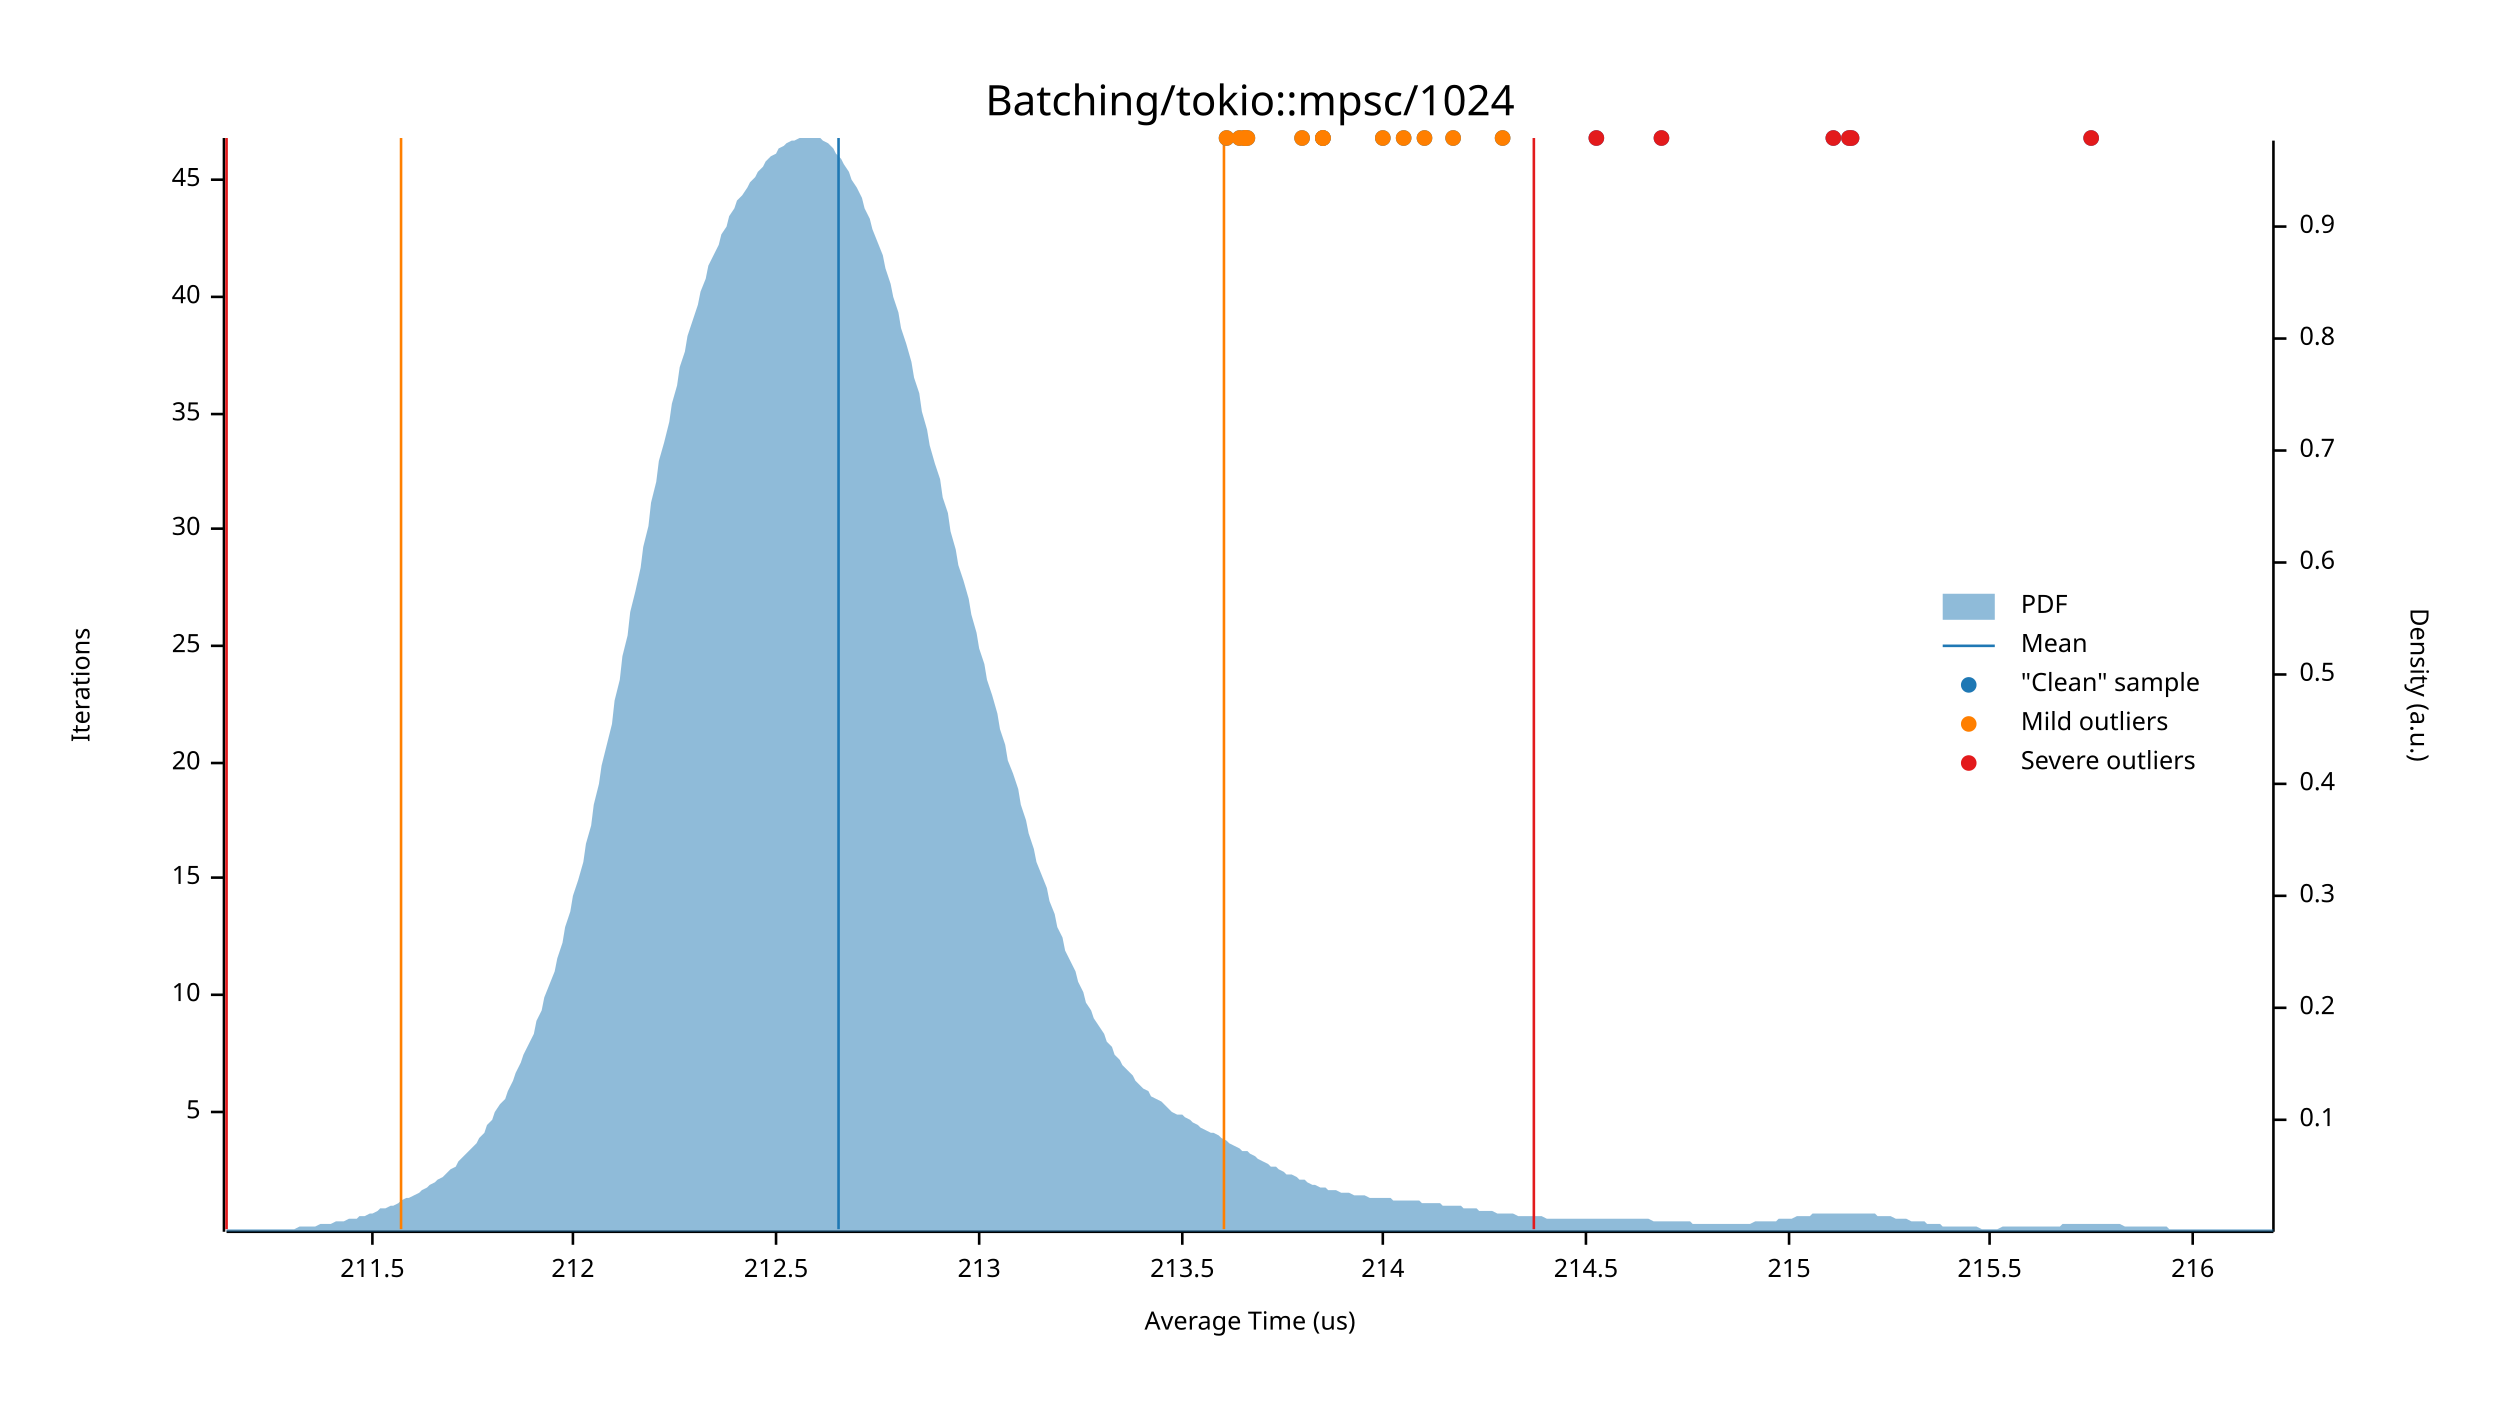
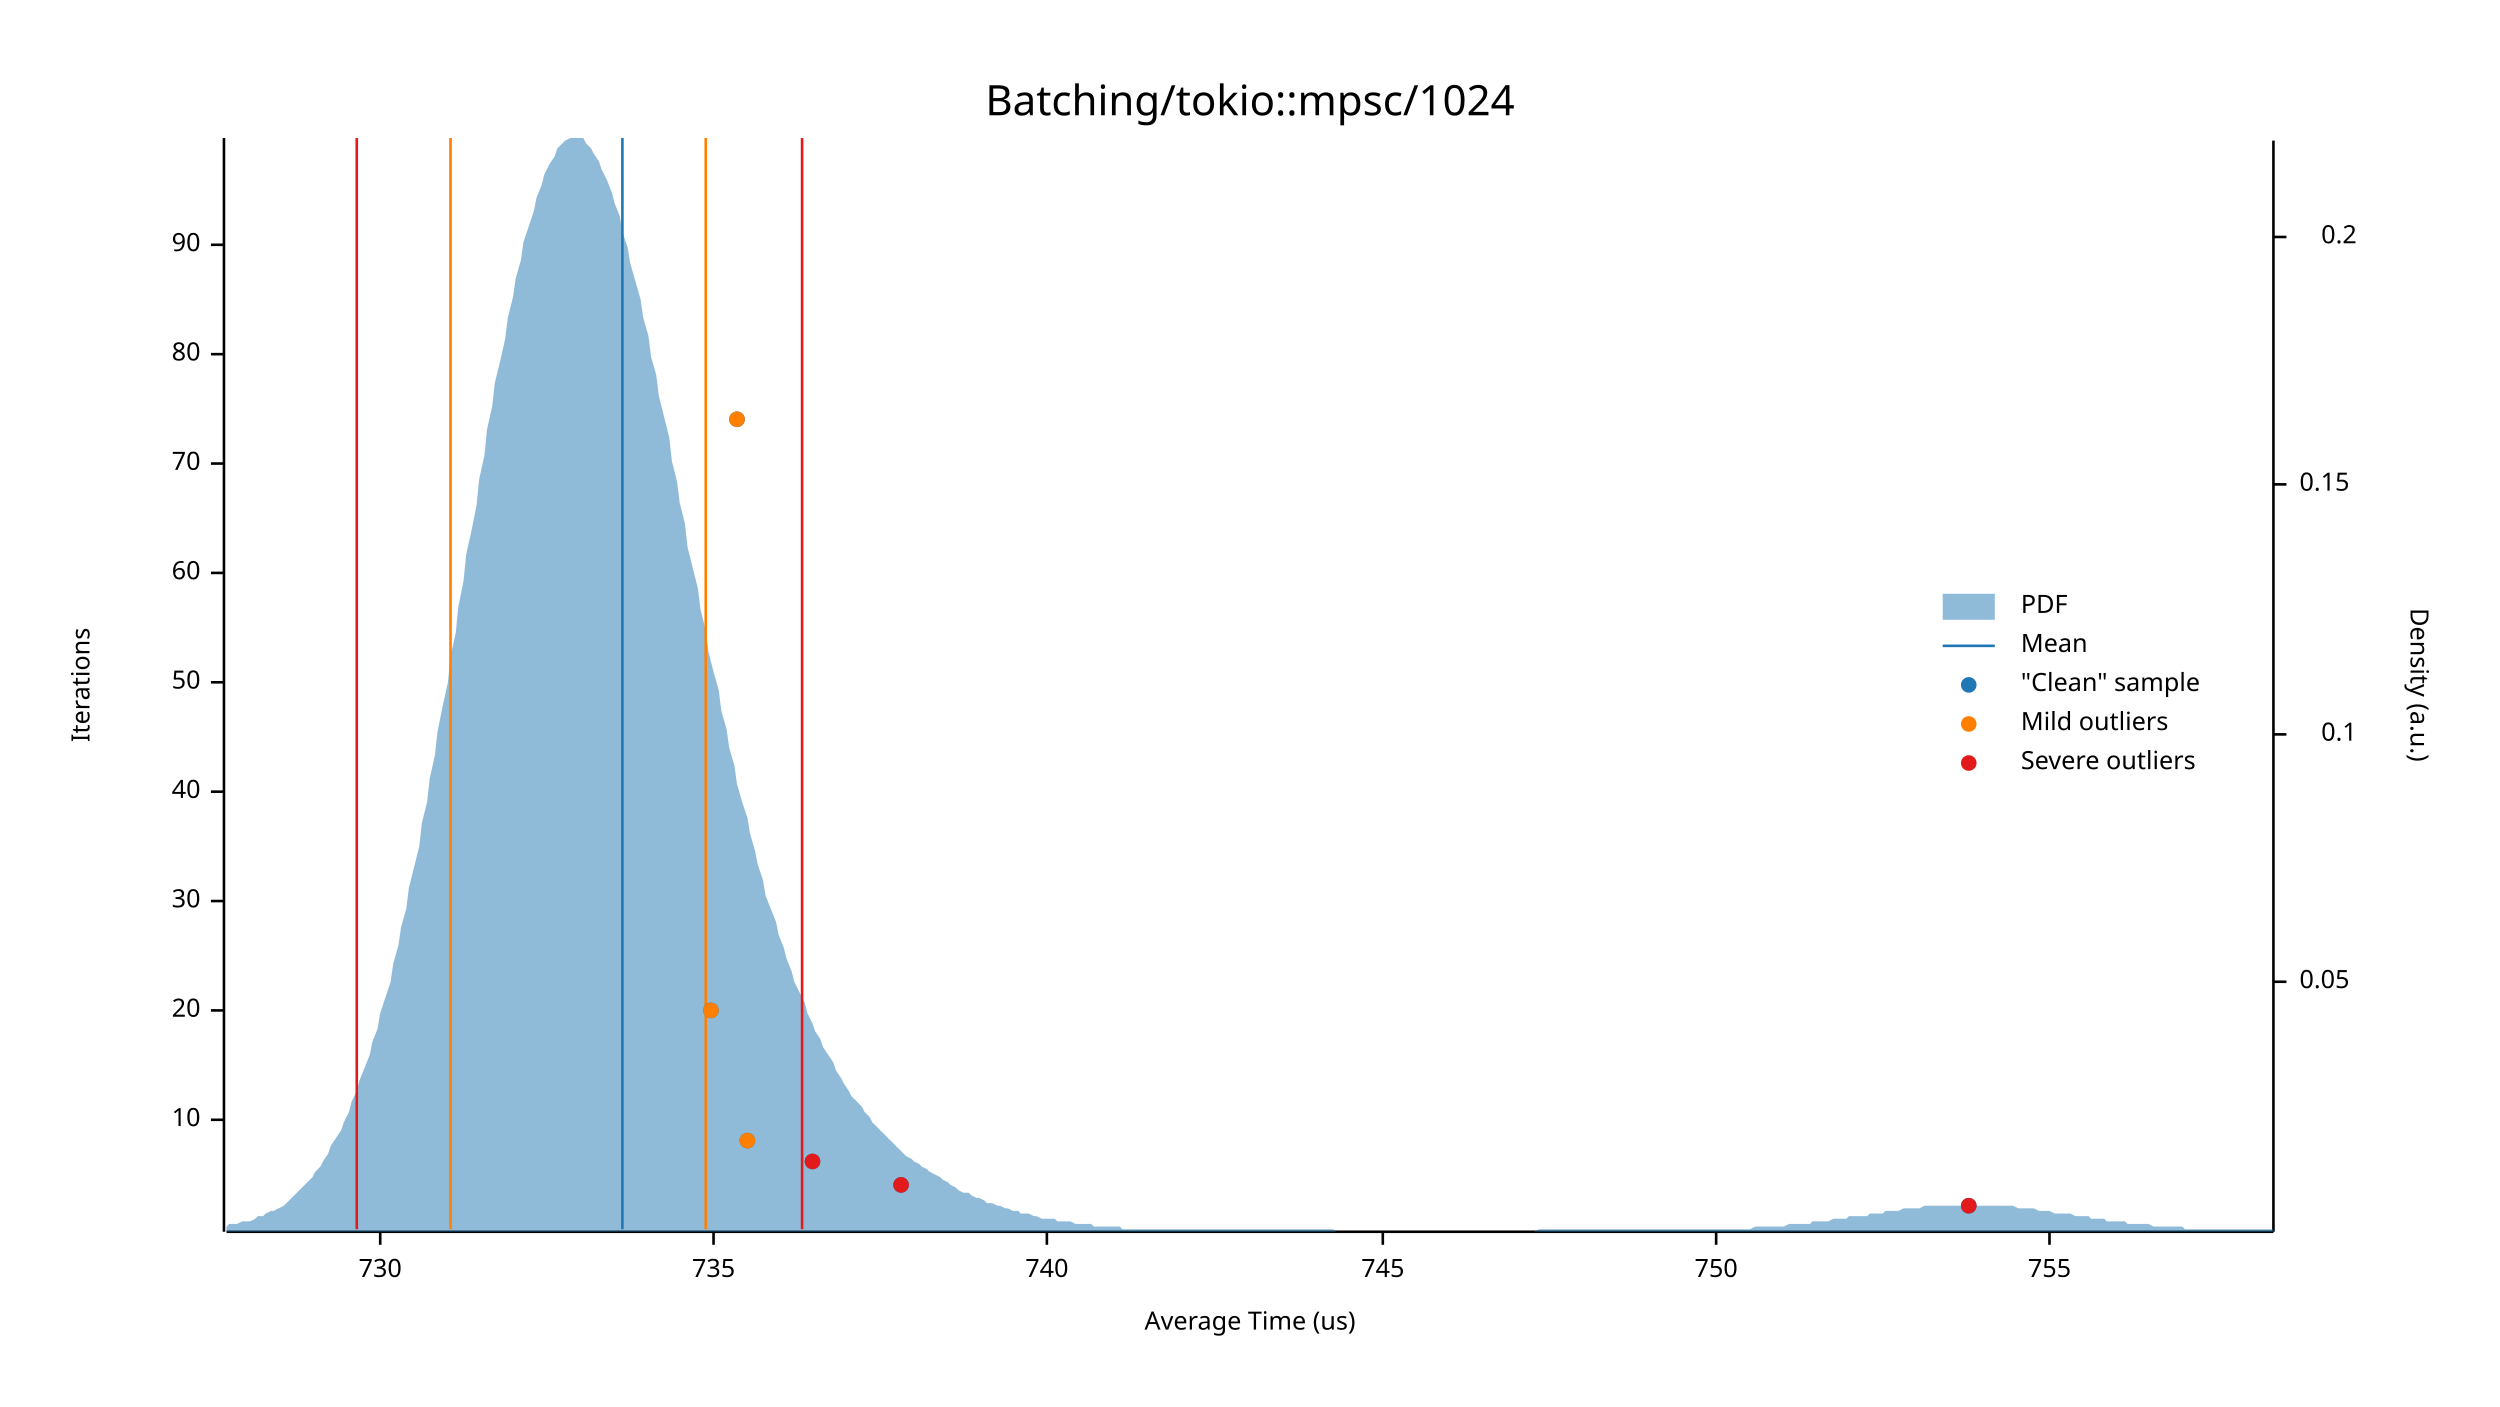
<svg xmlns="http://www.w3.org/2000/svg" width="960" height="540" viewBox="0 0 960 540">
  <text x="480" y="32" dy="0.76em" text-anchor="middle" font-family="sans-serif" font-size="16.129" opacity="1" fill="#000000">
Batching/tokio::mpsc/1024
</text>
  <text x="27" y="263" dy="0.76em" text-anchor="middle" font-family="sans-serif" font-size="9.677" opacity="1" fill="#000000" transform="rotate(270, 27, 263)">
Iterations
</text>
  <text x="480" y="513" dy="-0.5ex" text-anchor="middle" font-family="sans-serif" font-size="9.677" opacity="1" fill="#000000">
Average Time (us)
</text>
  <polyline fill="none" opacity="1" stroke="#000000" stroke-width="1" points="86,53 86,473 " />
-   <text x="77" y="427" dy="0.5ex" text-anchor="end" font-family="sans-serif" font-size="9.677" opacity="1" fill="#000000">
- 5
- </text>
-   <polyline fill="none" opacity="1" stroke="#000000" stroke-width="1" points="81,427 86,427 " />
-   <text x="77" y="382" dy="0.5ex" text-anchor="end" font-family="sans-serif" font-size="9.677" opacity="1" fill="#000000">
+   <text x="77" y="430" dy="0.5ex" text-anchor="end" font-family="sans-serif" font-size="9.677" opacity="1" fill="#000000">
10
</text>
-   <polyline fill="none" opacity="1" stroke="#000000" stroke-width="1" points="81,382 86,382 " />
-   <text x="77" y="337" dy="0.5ex" text-anchor="end" font-family="sans-serif" font-size="9.677" opacity="1" fill="#000000">
- 15
- </text>
-   <polyline fill="none" opacity="1" stroke="#000000" stroke-width="1" points="81,337 86,337 " />
-   <text x="77" y="293" dy="0.5ex" text-anchor="end" font-family="sans-serif" font-size="9.677" opacity="1" fill="#000000">
+   <polyline fill="none" opacity="1" stroke="#000000" stroke-width="1" points="81,430 86,430 " />
+   <text x="77" y="388" dy="0.5ex" text-anchor="end" font-family="sans-serif" font-size="9.677" opacity="1" fill="#000000">
20
</text>
-   <polyline fill="none" opacity="1" stroke="#000000" stroke-width="1" points="81,293 86,293 " />
-   <text x="77" y="248" dy="0.5ex" text-anchor="end" font-family="sans-serif" font-size="9.677" opacity="1" fill="#000000">
- 25
- </text>
-   <polyline fill="none" opacity="1" stroke="#000000" stroke-width="1" points="81,248 86,248 " />
-   <text x="77" y="203" dy="0.5ex" text-anchor="end" font-family="sans-serif" font-size="9.677" opacity="1" fill="#000000">
+   <polyline fill="none" opacity="1" stroke="#000000" stroke-width="1" points="81,388 86,388 " />
+   <text x="77" y="346" dy="0.5ex" text-anchor="end" font-family="sans-serif" font-size="9.677" opacity="1" fill="#000000">
30
</text>
-   <polyline fill="none" opacity="1" stroke="#000000" stroke-width="1" points="81,203 86,203 " />
-   <text x="77" y="159" dy="0.5ex" text-anchor="end" font-family="sans-serif" font-size="9.677" opacity="1" fill="#000000">
- 35
- </text>
-   <polyline fill="none" opacity="1" stroke="#000000" stroke-width="1" points="81,159 86,159 " />
-   <text x="77" y="114" dy="0.5ex" text-anchor="end" font-family="sans-serif" font-size="9.677" opacity="1" fill="#000000">
+   <polyline fill="none" opacity="1" stroke="#000000" stroke-width="1" points="81,346 86,346 " />
+   <text x="77" y="304" dy="0.5ex" text-anchor="end" font-family="sans-serif" font-size="9.677" opacity="1" fill="#000000">
40
</text>
-   <polyline fill="none" opacity="1" stroke="#000000" stroke-width="1" points="81,114 86,114 " />
-   <text x="77" y="69" dy="0.5ex" text-anchor="end" font-family="sans-serif" font-size="9.677" opacity="1" fill="#000000">
- 45
+   <polyline fill="none" opacity="1" stroke="#000000" stroke-width="1" points="81,304 86,304 " />
+   <text x="77" y="262" dy="0.5ex" text-anchor="end" font-family="sans-serif" font-size="9.677" opacity="1" fill="#000000">
+ 50
</text>
-   <polyline fill="none" opacity="1" stroke="#000000" stroke-width="1" points="81,69 86,69 " />
+   <polyline fill="none" opacity="1" stroke="#000000" stroke-width="1" points="81,262 86,262 " />
+   <text x="77" y="220" dy="0.5ex" text-anchor="end" font-family="sans-serif" font-size="9.677" opacity="1" fill="#000000">
+ 60
+ </text>
+   <polyline fill="none" opacity="1" stroke="#000000" stroke-width="1" points="81,220 86,220 " />
+   <text x="77" y="178" dy="0.5ex" text-anchor="end" font-family="sans-serif" font-size="9.677" opacity="1" fill="#000000">
+ 70
+ </text>
+   <polyline fill="none" opacity="1" stroke="#000000" stroke-width="1" points="81,178 86,178 " />
+   <text x="77" y="136" dy="0.5ex" text-anchor="end" font-family="sans-serif" font-size="9.677" opacity="1" fill="#000000">
+ 80
+ </text>
+   <polyline fill="none" opacity="1" stroke="#000000" stroke-width="1" points="81,136 86,136 " />
+   <text x="77" y="94" dy="0.5ex" text-anchor="end" font-family="sans-serif" font-size="9.677" opacity="1" fill="#000000">
+ 90
+ </text>
+   <polyline fill="none" opacity="1" stroke="#000000" stroke-width="1" points="81,94 86,94 " />
  <polyline fill="none" opacity="1" stroke="#000000" stroke-width="1" points="87,473 873,473 " />
-   <text x="143" y="483" dy="0.76em" text-anchor="middle" font-family="sans-serif" font-size="9.677" opacity="1" fill="#000000">
- 211.5
+   <text x="146" y="483" dy="0.76em" text-anchor="middle" font-family="sans-serif" font-size="9.677" opacity="1" fill="#000000">
+ 730
</text>
-   <polyline fill="none" opacity="1" stroke="#000000" stroke-width="1" points="143,473 143,478 " />
-   <text x="220" y="483" dy="0.76em" text-anchor="middle" font-family="sans-serif" font-size="9.677" opacity="1" fill="#000000">
- 212
+   <polyline fill="none" opacity="1" stroke="#000000" stroke-width="1" points="146,473 146,478 " />
+   <text x="274" y="483" dy="0.76em" text-anchor="middle" font-family="sans-serif" font-size="9.677" opacity="1" fill="#000000">
+ 735
</text>
-   <polyline fill="none" opacity="1" stroke="#000000" stroke-width="1" points="220,473 220,478 " />
-   <text x="298" y="483" dy="0.76em" text-anchor="middle" font-family="sans-serif" font-size="9.677" opacity="1" fill="#000000">
- 212.5
+   <polyline fill="none" opacity="1" stroke="#000000" stroke-width="1" points="274,473 274,478 " />
+   <text x="402" y="483" dy="0.76em" text-anchor="middle" font-family="sans-serif" font-size="9.677" opacity="1" fill="#000000">
+ 740
</text>
-   <polyline fill="none" opacity="1" stroke="#000000" stroke-width="1" points="298,473 298,478 " />
-   <text x="376" y="483" dy="0.76em" text-anchor="middle" font-family="sans-serif" font-size="9.677" opacity="1" fill="#000000">
- 213
- </text>
-   <polyline fill="none" opacity="1" stroke="#000000" stroke-width="1" points="376,473 376,478 " />
-   <text x="454" y="483" dy="0.76em" text-anchor="middle" font-family="sans-serif" font-size="9.677" opacity="1" fill="#000000">
- 213.5
- </text>
-   <polyline fill="none" opacity="1" stroke="#000000" stroke-width="1" points="454,473 454,478 " />
+   <polyline fill="none" opacity="1" stroke="#000000" stroke-width="1" points="402,473 402,478 " />
  <text x="531" y="483" dy="0.76em" text-anchor="middle" font-family="sans-serif" font-size="9.677" opacity="1" fill="#000000">
- 214
+ 745
</text>
  <polyline fill="none" opacity="1" stroke="#000000" stroke-width="1" points="531,473 531,478 " />
-   <text x="609" y="483" dy="0.76em" text-anchor="middle" font-family="sans-serif" font-size="9.677" opacity="1" fill="#000000">
- 214.5
+   <text x="659" y="483" dy="0.76em" text-anchor="middle" font-family="sans-serif" font-size="9.677" opacity="1" fill="#000000">
+ 750
</text>
-   <polyline fill="none" opacity="1" stroke="#000000" stroke-width="1" points="609,473 609,478 " />
-   <text x="687" y="483" dy="0.76em" text-anchor="middle" font-family="sans-serif" font-size="9.677" opacity="1" fill="#000000">
- 215
+   <polyline fill="none" opacity="1" stroke="#000000" stroke-width="1" points="659,473 659,478 " />
+   <text x="787" y="483" dy="0.76em" text-anchor="middle" font-family="sans-serif" font-size="9.677" opacity="1" fill="#000000">
+ 755
</text>
-   <polyline fill="none" opacity="1" stroke="#000000" stroke-width="1" points="687,473 687,478 " />
-   <text x="764" y="483" dy="0.76em" text-anchor="middle" font-family="sans-serif" font-size="9.677" opacity="1" fill="#000000">
- 215.5
- </text>
-   <polyline fill="none" opacity="1" stroke="#000000" stroke-width="1" points="764,473 764,478 " />
-   <text x="842" y="483" dy="0.76em" text-anchor="middle" font-family="sans-serif" font-size="9.677" opacity="1" fill="#000000">
- 216
- </text>
-   <polyline fill="none" opacity="1" stroke="#000000" stroke-width="1" points="842,473 842,478 " />
+   <polyline fill="none" opacity="1" stroke="#000000" stroke-width="1" points="787,473 787,478 " />
  <text x="933" y="263" dy="0.76em" text-anchor="middle" font-family="sans-serif" font-size="9.677" opacity="1" fill="#000000" transform="rotate(90, 933, 263)">
Density (a.u.)
</text>
  <polyline fill="none" opacity="1" stroke="#000000" stroke-width="1" points="873,54 873,473 " />
-   <text x="883" y="430" dy="0.5ex" text-anchor="start" font-family="sans-serif" font-size="9.677" opacity="1" fill="#000000">
+   <text x="883" y="377" dy="0.5ex" text-anchor="start" font-family="sans-serif" font-size="9.677" opacity="1" fill="#000000">
+ 0.05
+ </text>
+   <polyline fill="none" opacity="1" stroke="#000000" stroke-width="1" points="873,377 878,377 " />
+   <text x="905" y="282" dy="0.5ex" text-anchor="end" font-family="sans-serif" font-size="9.677" opacity="1" fill="#000000">
0.1
</text>
-   <polyline fill="none" opacity="1" stroke="#000000" stroke-width="1" points="873,430 878,430 " />
-   <text x="883" y="387" dy="0.5ex" text-anchor="start" font-family="sans-serif" font-size="9.677" opacity="1" fill="#000000">
+   <polyline fill="none" opacity="1" stroke="#000000" stroke-width="1" points="873,282 878,282 " />
+   <text x="883" y="186" dy="0.5ex" text-anchor="start" font-family="sans-serif" font-size="9.677" opacity="1" fill="#000000">
+ 0.15
+ </text>
+   <polyline fill="none" opacity="1" stroke="#000000" stroke-width="1" points="873,186 878,186 " />
+   <text x="905" y="91" dy="0.5ex" text-anchor="end" font-family="sans-serif" font-size="9.677" opacity="1" fill="#000000">
0.2
</text>
-   <polyline fill="none" opacity="1" stroke="#000000" stroke-width="1" points="873,387 878,387 " />
-   <text x="883" y="344" dy="0.5ex" text-anchor="start" font-family="sans-serif" font-size="9.677" opacity="1" fill="#000000">
- 0.3
- </text>
-   <polyline fill="none" opacity="1" stroke="#000000" stroke-width="1" points="873,344 878,344 " />
-   <text x="883" y="301" dy="0.5ex" text-anchor="start" font-family="sans-serif" font-size="9.677" opacity="1" fill="#000000">
- 0.4
- </text>
-   <polyline fill="none" opacity="1" stroke="#000000" stroke-width="1" points="873,301 878,301 " />
-   <text x="883" y="259" dy="0.5ex" text-anchor="start" font-family="sans-serif" font-size="9.677" opacity="1" fill="#000000">
- 0.5
- </text>
-   <polyline fill="none" opacity="1" stroke="#000000" stroke-width="1" points="873,259 878,259 " />
-   <text x="883" y="216" dy="0.5ex" text-anchor="start" font-family="sans-serif" font-size="9.677" opacity="1" fill="#000000">
- 0.6
- </text>
-   <polyline fill="none" opacity="1" stroke="#000000" stroke-width="1" points="873,216 878,216 " />
-   <text x="883" y="173" dy="0.5ex" text-anchor="start" font-family="sans-serif" font-size="9.677" opacity="1" fill="#000000">
- 0.7
- </text>
-   <polyline fill="none" opacity="1" stroke="#000000" stroke-width="1" points="873,173 878,173 " />
-   <text x="883" y="130" dy="0.5ex" text-anchor="start" font-family="sans-serif" font-size="9.677" opacity="1" fill="#000000">
- 0.8
- </text>
-   <polyline fill="none" opacity="1" stroke="#000000" stroke-width="1" points="873,130 878,130 " />
-   <text x="883" y="87" dy="0.5ex" text-anchor="start" font-family="sans-serif" font-size="9.677" opacity="1" fill="#000000">
- 0.9
- </text>
-   <polyline fill="none" opacity="1" stroke="#000000" stroke-width="1" points="873,87 878,87 " />
-   <polygon opacity="0.5" fill="#1F78B4" points="87,472 88,472 90,472 91,472 93,472 94,472 96,472 98,472 99,472 101,472 102,472 104,472 105,472 107,472 109,472 110,472 112,472 113,472 115,471 116,471 118,471 120,471 121,471 123,470 124,470 126,470 127,470 129,469 131,469 132,469 134,468 135,468 137,468 138,467 140,467 142,466 143,466 145,465 146,464 148,464 150,463 151,463 153,462 154,461 156,460 157,460 159,459 161,458 162,457 164,456 165,455 167,454 168,453 170,452 172,450 173,449 175,448 176,446 178,444 179,443 181,441 183,439 184,437 186,435 187,432 189,430 190,427 192,424 194,422 195,419 197,415 198,412 200,408 201,405 203,401 205,397 206,392 208,388 209,383 211,378 213,373 214,368 216,362 217,356 219,350 220,344 222,338 224,331 225,324 227,317 228,309 230,301 231,294 233,286 235,278 236,269 238,261 239,252 241,244 242,235 244,227 246,218 247,210 249,202 250,193 252,185 253,177 255,170 257,162 258,155 260,148 261,141 263,135 264,129 266,123 268,117 269,112 271,107 272,102 274,98 276,94 277,90 279,87 280,83 282,80 283,77 285,75 287,72 288,70 290,68 291,66 293,64 294,62 296,60 298,59 299,57 301,56 302,55 304,54 305,54 307,53 309,53 310,53 312,53 313,53 315,53 316,54 318,55 320,57 321,59 323,61 324,63 326,66 327,69 329,72 331,76 332,80 334,84 335,88 337,93 339,98 340,103 342,109 343,114 345,120 346,126 348,132 350,139 351,145 353,151 354,158 356,165 357,171 359,178 361,184 362,191 364,197 365,204 367,211 368,217 370,223 372,230 373,236 375,243 376,249 378,255 379,261 381,267 383,274 384,280 386,286 387,292 389,297 391,303 392,309 394,315 395,320 397,326 398,331 400,336 402,341 403,346 405,351 406,356 408,360 409,365 411,369 413,373 414,377 416,381 417,385 419,388 420,391 422,394 424,397 425,400 427,402 428,405 430,407 431,409 433,411 435,413 436,415 438,417 439,418 441,419 442,421 444,422 446,423 447,424 449,426 450,427 452,428 454,428 455,429 457,430 458,431 460,432 461,433 463,434 465,435 466,435 468,436 469,437 471,438 472,439 474,440 476,441 477,442 479,442 480,443 482,444 483,445 485,446 487,447 488,448 490,448 491,449 493,450 494,451 496,451 498,452 499,453 501,453 502,454 504,455 505,455 507,456 509,456 510,457 512,457 513,457 515,458 517,458 518,458 520,459 521,459 523,459 524,459 526,460 528,460 529,460 531,460 532,460 534,460 535,461 537,461 539,461 540,461 542,461 543,461 545,461 546,462 548,462 550,462 551,462 553,462 554,463 556,463 557,463 559,463 561,463 562,464 564,464 565,464 567,464 568,465 570,465 572,465 573,465 575,466 576,466 578,466 580,466 581,466 583,467 584,467 586,467 587,467 589,467 591,467 592,467 594,468 595,468 597,468 598,468 600,468 602,468 603,468 605,468 606,468 608,468 609,468 611,468 613,468 614,468 616,468 617,468 619,468 620,468 622,468 624,468 625,468 627,468 628,468 630,468 632,468 633,468 635,469 636,469 638,469 639,469 641,469 643,469 644,469 646,469 647,469 649,469 650,470 652,470 654,470 655,470 657,470 658,470 660,470 661,470 663,470 665,470 666,470 668,470 669,470 671,470 672,470 674,469 676,469 677,469 679,469 680,469 682,469 683,468 685,468 687,468 688,468 690,467 691,467 693,467 695,467 696,466 698,466 699,466 701,466 702,466 704,466 706,466 707,466 709,466 710,466 712,466 713,466 715,466 717,466 718,466 720,466 721,467 723,467 724,467 726,467 728,468 729,468 731,468 732,468 734,469 735,469 737,469 739,469 740,470 742,470 743,470 745,470 746,471 748,471 750,471 751,471 753,471 754,471 756,471 758,471 759,471 761,472 762,472 764,472 765,472 767,472 769,471 770,471 772,471 773,471 775,471 776,471 778,471 780,471 781,471 783,471 784,471 786,471 787,471 789,471 791,471 792,470 794,470 795,470 797,470 798,470 800,470 802,470 803,470 805,470 806,470 808,470 809,470 811,470 813,470 814,470 816,471 817,471 819,471 821,471 822,471 824,471 825,471 827,471 828,471 830,471 832,471 833,472 835,472 836,472 838,472 839,472 841,472 843,472 844,472 846,472 847,472 849,472 850,472 852,472 854,472 855,472 857,472 858,472 860,472 861,472 863,472 865,472 866,472 868,472 869,472 871,472 873,472 873,473 87,473 " />
-   <polyline fill="none" opacity="1" stroke="#1F78B4" stroke-width="1" points="322,472 322,53 " />
-   <polyline fill="none" opacity="1" stroke="#FF7F00" stroke-width="1" points="154,472 154,53 " />
-   <polyline fill="none" opacity="1" stroke="#FF7F00" stroke-width="1" points="470,472 470,53 " />
-   <polyline fill="none" opacity="1" stroke="#E31A1C" stroke-width="1" points="87,472 87,53 " />
-   <polyline fill="none" opacity="1" stroke="#E31A1C" stroke-width="1" points="589,472 589,53 " />
-   <circle cx="478" cy="53" r="3" opacity="1" fill="#1F78B4" stroke="none" stroke-width="1" />
-   <circle cx="577" cy="53" r="3" opacity="1" fill="#1F78B4" stroke="none" stroke-width="1" />
-   <circle cx="508" cy="53" r="3" opacity="1" fill="#1F78B4" stroke="none" stroke-width="1" />
-   <circle cx="471" cy="53" r="3" opacity="1" fill="#1F78B4" stroke="none" stroke-width="1" />
-   <circle cx="547" cy="53" r="3" opacity="1" fill="#1F78B4" stroke="none" stroke-width="1" />
-   <circle cx="803" cy="53" r="3" opacity="1" fill="#1F78B4" stroke="none" stroke-width="1" />
-   <circle cx="478" cy="53" r="3" opacity="1" fill="#1F78B4" stroke="none" stroke-width="1" />
-   <circle cx="558" cy="53" r="3" opacity="1" fill="#1F78B4" stroke="none" stroke-width="1" />
-   <circle cx="500" cy="53" r="3" opacity="1" fill="#1F78B4" stroke="none" stroke-width="1" />
-   <circle cx="476" cy="53" r="3" opacity="1" fill="#1F78B4" stroke="none" stroke-width="1" />
-   <circle cx="539" cy="53" r="3" opacity="1" fill="#1F78B4" stroke="none" stroke-width="1" />
-   <circle cx="711" cy="53" r="3" opacity="1" fill="#1F78B4" stroke="none" stroke-width="1" />
-   <circle cx="479" cy="53" r="3" opacity="1" fill="#1F78B4" stroke="none" stroke-width="1" />
-   <circle cx="531" cy="53" r="3" opacity="1" fill="#1F78B4" stroke="none" stroke-width="1" />
-   <circle cx="638" cy="53" r="3" opacity="1" fill="#1F78B4" stroke="none" stroke-width="1" />
-   <circle cx="710" cy="53" r="3" opacity="1" fill="#1F78B4" stroke="none" stroke-width="1" />
-   <circle cx="508" cy="53" r="3" opacity="1" fill="#1F78B4" stroke="none" stroke-width="1" />
-   <circle cx="613" cy="53" r="3" opacity="1" fill="#1F78B4" stroke="none" stroke-width="1" />
-   <circle cx="704" cy="53" r="3" opacity="1" fill="#1F78B4" stroke="none" stroke-width="1" />
-   <circle cx="478" cy="53" r="3" opacity="1" fill="#FF7F00" stroke="none" stroke-width="1" />
-   <circle cx="577" cy="53" r="3" opacity="1" fill="#FF7F00" stroke="none" stroke-width="1" />
-   <circle cx="508" cy="53" r="3" opacity="1" fill="#FF7F00" stroke="none" stroke-width="1" />
-   <circle cx="471" cy="53" r="3" opacity="1" fill="#FF7F00" stroke="none" stroke-width="1" />
-   <circle cx="547" cy="53" r="3" opacity="1" fill="#FF7F00" stroke="none" stroke-width="1" />
-   <circle cx="478" cy="53" r="3" opacity="1" fill="#FF7F00" stroke="none" stroke-width="1" />
-   <circle cx="558" cy="53" r="3" opacity="1" fill="#FF7F00" stroke="none" stroke-width="1" />
-   <circle cx="500" cy="53" r="3" opacity="1" fill="#FF7F00" stroke="none" stroke-width="1" />
-   <circle cx="476" cy="53" r="3" opacity="1" fill="#FF7F00" stroke="none" stroke-width="1" />
-   <circle cx="539" cy="53" r="3" opacity="1" fill="#FF7F00" stroke="none" stroke-width="1" />
-   <circle cx="479" cy="53" r="3" opacity="1" fill="#FF7F00" stroke="none" stroke-width="1" />
-   <circle cx="531" cy="53" r="3" opacity="1" fill="#FF7F00" stroke="none" stroke-width="1" />
-   <circle cx="508" cy="53" r="3" opacity="1" fill="#FF7F00" stroke="none" stroke-width="1" />
-   <circle cx="803" cy="53" r="3" opacity="1" fill="#E31A1C" stroke="none" stroke-width="1" />
-   <circle cx="711" cy="53" r="3" opacity="1" fill="#E31A1C" stroke="none" stroke-width="1" />
-   <circle cx="638" cy="53" r="3" opacity="1" fill="#E31A1C" stroke="none" stroke-width="1" />
-   <circle cx="710" cy="53" r="3" opacity="1" fill="#E31A1C" stroke="none" stroke-width="1" />
-   <circle cx="613" cy="53" r="3" opacity="1" fill="#E31A1C" stroke="none" stroke-width="1" />
-   <circle cx="704" cy="53" r="3" opacity="1" fill="#E31A1C" stroke="none" stroke-width="1" />
+   <polyline fill="none" opacity="1" stroke="#000000" stroke-width="1" points="873,91 878,91 " />
+   <polygon opacity="0.5" fill="#1F78B4" points="87,471 88,470 90,470 91,470 93,469 94,469 96,469 98,468 99,467 101,467 102,466 104,465 105,465 107,464 109,463 110,462 112,460 113,459 115,457 116,456 118,454 120,452 121,450 123,448 124,446 126,443 127,440 129,437 131,434 132,431 134,427 135,423 137,419 138,415 140,410 142,405 143,400 145,395 146,389 148,383 150,377 151,370 153,363 154,356 156,349 157,341 159,333 161,325 162,316 164,308 165,299 167,290 168,281 170,271 172,262 173,252 175,243 176,233 178,223 179,213 181,204 183,194 184,184 186,175 187,165 189,156 190,147 192,139 194,130 195,122 197,114 198,107 200,100 201,93 203,87 205,81 206,76 208,71 209,67 211,63 213,60 214,57 216,55 217,54 219,53 220,53 222,53 224,53 225,55 227,57 228,59 230,62 231,65 233,69 235,74 236,78 238,83 239,89 241,95 242,101 244,108 246,115 247,122 249,129 250,137 252,144 253,152 255,160 257,168 258,177 260,185 261,193 263,201 264,210 266,218 268,226 269,234 271,242 272,250 274,258 276,265 277,273 279,280 280,287 282,294 283,301 285,308 287,314 288,320 290,327 291,332 293,338 294,344 296,349 298,354 299,359 301,364 302,368 304,373 305,377 307,381 309,385 310,389 312,393 313,396 315,399 316,402 318,405 320,408 321,411 323,414 324,416 326,419 327,421 329,423 331,425 332,427 334,429 335,431 337,433 339,435 340,436 342,438 343,439 345,441 346,442 348,444 350,445 351,446 353,447 354,448 356,449 357,450 359,451 361,452 362,453 364,454 365,455 367,456 368,457 370,458 372,458 373,459 375,460 376,460 378,461 379,462 381,462 383,463 384,463 386,464 387,464 389,465 391,465 392,466 394,466 395,466 397,467 398,467 400,468 402,468 403,468 405,468 406,469 408,469 409,469 411,469 413,470 414,470 416,470 417,470 419,470 420,471 422,471 424,471 425,471 427,471 428,471 430,471 431,472 433,472 435,472 436,472 438,472 439,472 441,472 442,472 444,472 446,472 447,472 449,472 450,472 452,472 454,472 455,472 457,472 458,472 460,472 461,472 463,472 465,472 466,472 468,472 469,472 471,472 472,472 474,472 476,472 477,472 479,472 480,472 482,472 483,472 485,472 487,472 488,472 490,472 491,472 493,472 494,472 496,472 498,472 499,472 501,472 502,472 504,472 505,472 507,472 509,472 510,472 512,472 513,473 515,473 517,473 518,473 520,473 521,473 523,473 524,473 526,473 528,473 529,473 531,473 532,473 534,473 535,473 537,473 539,473 540,473 542,473 543,473 545,473 546,473 548,473 550,473 551,473 553,473 554,473 556,473 557,473 559,473 561,473 562,473 564,473 565,473 567,473 568,473 570,473 572,473 573,473 575,473 576,473 578,473 580,473 581,473 583,473 584,473 586,473 587,473 589,473 591,472 592,472 594,472 595,472 597,472 598,472 600,472 602,472 603,472 605,472 606,472 608,472 609,472 611,472 613,472 614,472 616,472 617,472 619,472 620,472 622,472 624,472 625,472 627,472 628,472 630,472 632,472 633,472 635,472 636,472 638,472 639,472 641,472 643,472 644,472 646,472 647,472 649,472 650,472 652,472 654,472 655,472 657,472 658,472 660,472 661,472 663,472 665,472 666,472 668,472 669,472 671,472 672,472 674,471 676,471 677,471 679,471 680,471 682,471 683,471 685,471 687,470 688,470 690,470 691,470 693,470 695,470 696,469 698,469 699,469 701,469 702,469 704,468 706,468 707,468 709,468 710,467 712,467 713,467 715,467 717,467 718,466 720,466 721,466 723,466 724,465 726,465 728,465 729,465 731,464 732,464 734,464 735,464 737,464 739,463 740,463 742,463 743,463 745,463 746,463 748,463 750,463 751,463 753,463 754,462 756,462 758,462 759,463 761,463 762,463 764,463 765,463 767,463 769,463 770,463 772,463 773,463 775,464 776,464 778,464 780,464 781,464 783,465 784,465 786,465 787,465 789,466 791,466 792,466 794,466 795,466 797,467 798,467 800,467 802,467 803,468 805,468 806,468 808,468 809,469 811,469 813,469 814,469 816,469 817,470 819,470 821,470 822,470 824,470 825,470 827,471 828,471 830,471 832,471 833,471 835,471 836,471 838,471 839,472 841,472 843,472 844,472 846,472 847,472 849,472 850,472 852,472 854,472 855,472 857,472 858,472 860,472 861,472 863,472 865,472 866,472 868,472 869,472 871,472 873,472 873,473 87,473 " />
+   <polyline fill="none" opacity="1" stroke="#1F78B4" stroke-width="1" points="239,472 239,53 " />
+   <polyline fill="none" opacity="1" stroke="#FF7F00" stroke-width="1" points="173,472 173,53 " />
+   <polyline fill="none" opacity="1" stroke="#FF7F00" stroke-width="1" points="271,472 271,53 " />
+   <polyline fill="none" opacity="1" stroke="#E31A1C" stroke-width="1" points="137,472 137,53 " />
+   <polyline fill="none" opacity="1" stroke="#E31A1C" stroke-width="1" points="308,472 308,53 " />
+   <circle cx="756" cy="463" r="3" opacity="1" fill="#1F78B4" stroke="none" stroke-width="1" />
+   <circle cx="346" cy="455" r="3" opacity="1" fill="#1F78B4" stroke="none" stroke-width="1" />
+   <circle cx="312" cy="446" r="3" opacity="1" fill="#1F78B4" stroke="none" stroke-width="1" />
+   <circle cx="287" cy="438" r="3" opacity="1" fill="#1F78B4" stroke="none" stroke-width="1" />
+   <circle cx="273" cy="388" r="3" opacity="1" fill="#1F78B4" stroke="none" stroke-width="1" />
+   <circle cx="283" cy="161" r="3" opacity="1" fill="#1F78B4" stroke="none" stroke-width="1" />
+   <circle cx="287" cy="438" r="3" opacity="1" fill="#FF7F00" stroke="none" stroke-width="1" />
+   <circle cx="273" cy="388" r="3" opacity="1" fill="#FF7F00" stroke="none" stroke-width="1" />
+   <circle cx="283" cy="161" r="3" opacity="1" fill="#FF7F00" stroke="none" stroke-width="1" />
+   <circle cx="756" cy="463" r="3" opacity="1" fill="#E31A1C" stroke="none" stroke-width="1" />
+   <circle cx="346" cy="455" r="3" opacity="1" fill="#E31A1C" stroke="none" stroke-width="1" />
+   <circle cx="312" cy="446" r="3" opacity="1" fill="#E31A1C" stroke="none" stroke-width="1" />
  <text x="776" y="228" dy="0.76em" text-anchor="start" font-family="sans-serif" font-size="9.677" opacity="1" fill="#000000">
PDF
</text>
  <text x="776" y="243" dy="0.76em" text-anchor="start" font-family="sans-serif" font-size="9.677" opacity="1" fill="#000000">
Mean
</text>
  <text x="776" y="258" dy="0.76em" text-anchor="start" font-family="sans-serif" font-size="9.677" opacity="1" fill="#000000">
"Clean" sample
</text>
  <text x="776" y="273" dy="0.76em" text-anchor="start" font-family="sans-serif" font-size="9.677" opacity="1" fill="#000000">
Mild outliers
</text>
  <text x="776" y="288" dy="0.76em" text-anchor="start" font-family="sans-serif" font-size="9.677" opacity="1" fill="#000000">
Severe outliers
</text>
  <rect x="746" y="228" width="20" height="10" opacity="0.5" fill="#1F78B4" stroke="none" />
  <polyline fill="none" opacity="1" stroke="#1F78B4" stroke-width="1" points="746,248 766,248 " />
  <circle cx="756" cy="263" r="3" opacity="1" fill="#1F78B4" stroke="none" stroke-width="1" />
  <circle cx="756" cy="278" r="3" opacity="1" fill="#FF7F00" stroke="none" stroke-width="1" />
  <circle cx="756" cy="293" r="3" opacity="1" fill="#E31A1C" stroke="none" stroke-width="1" />
</svg>
